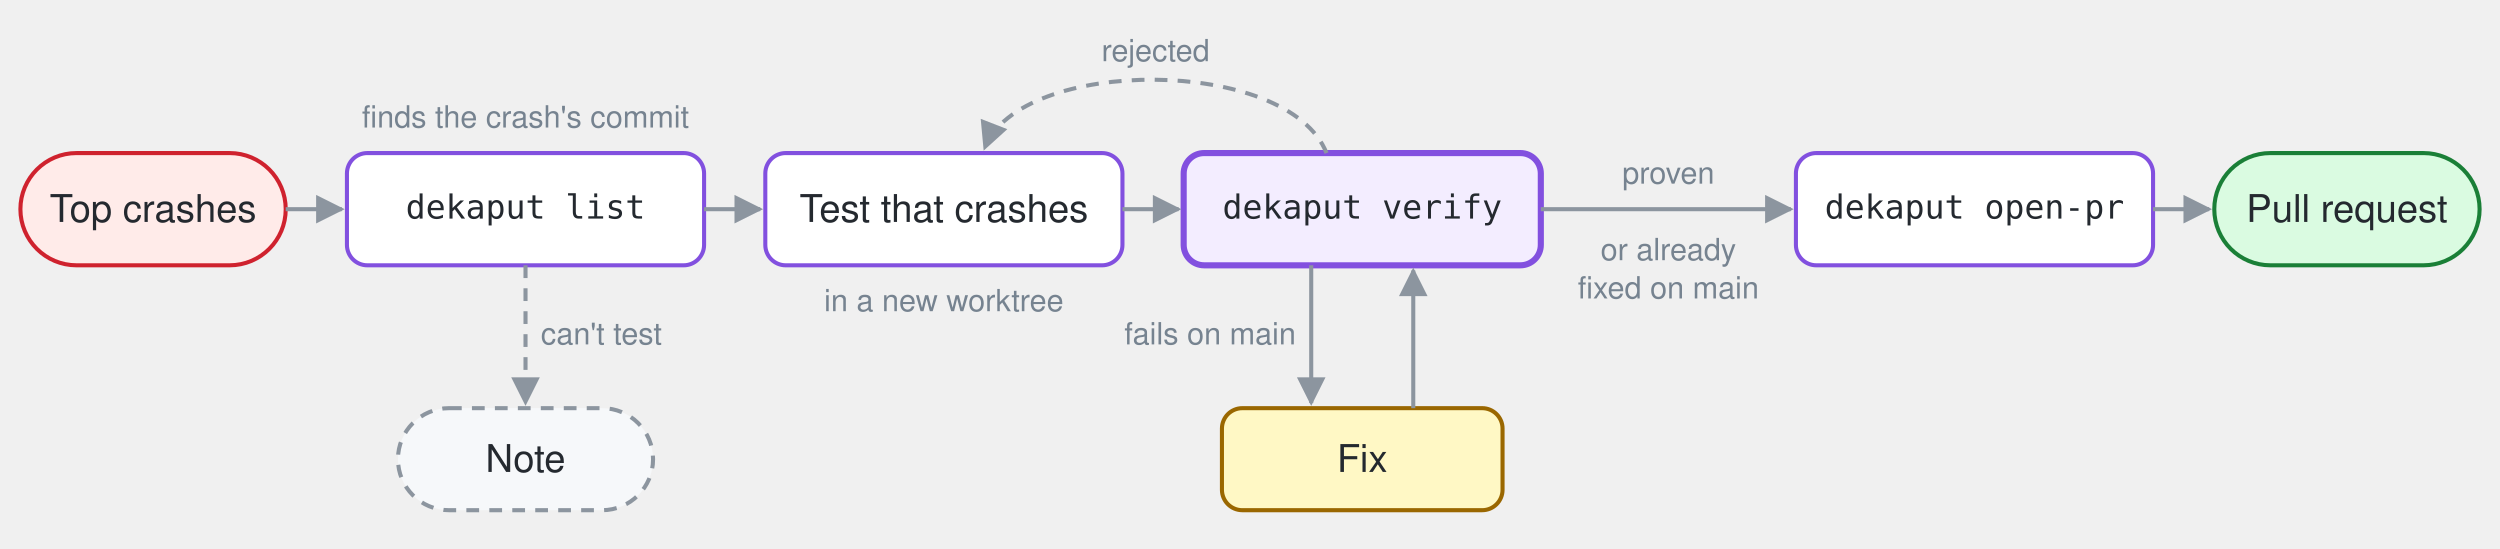
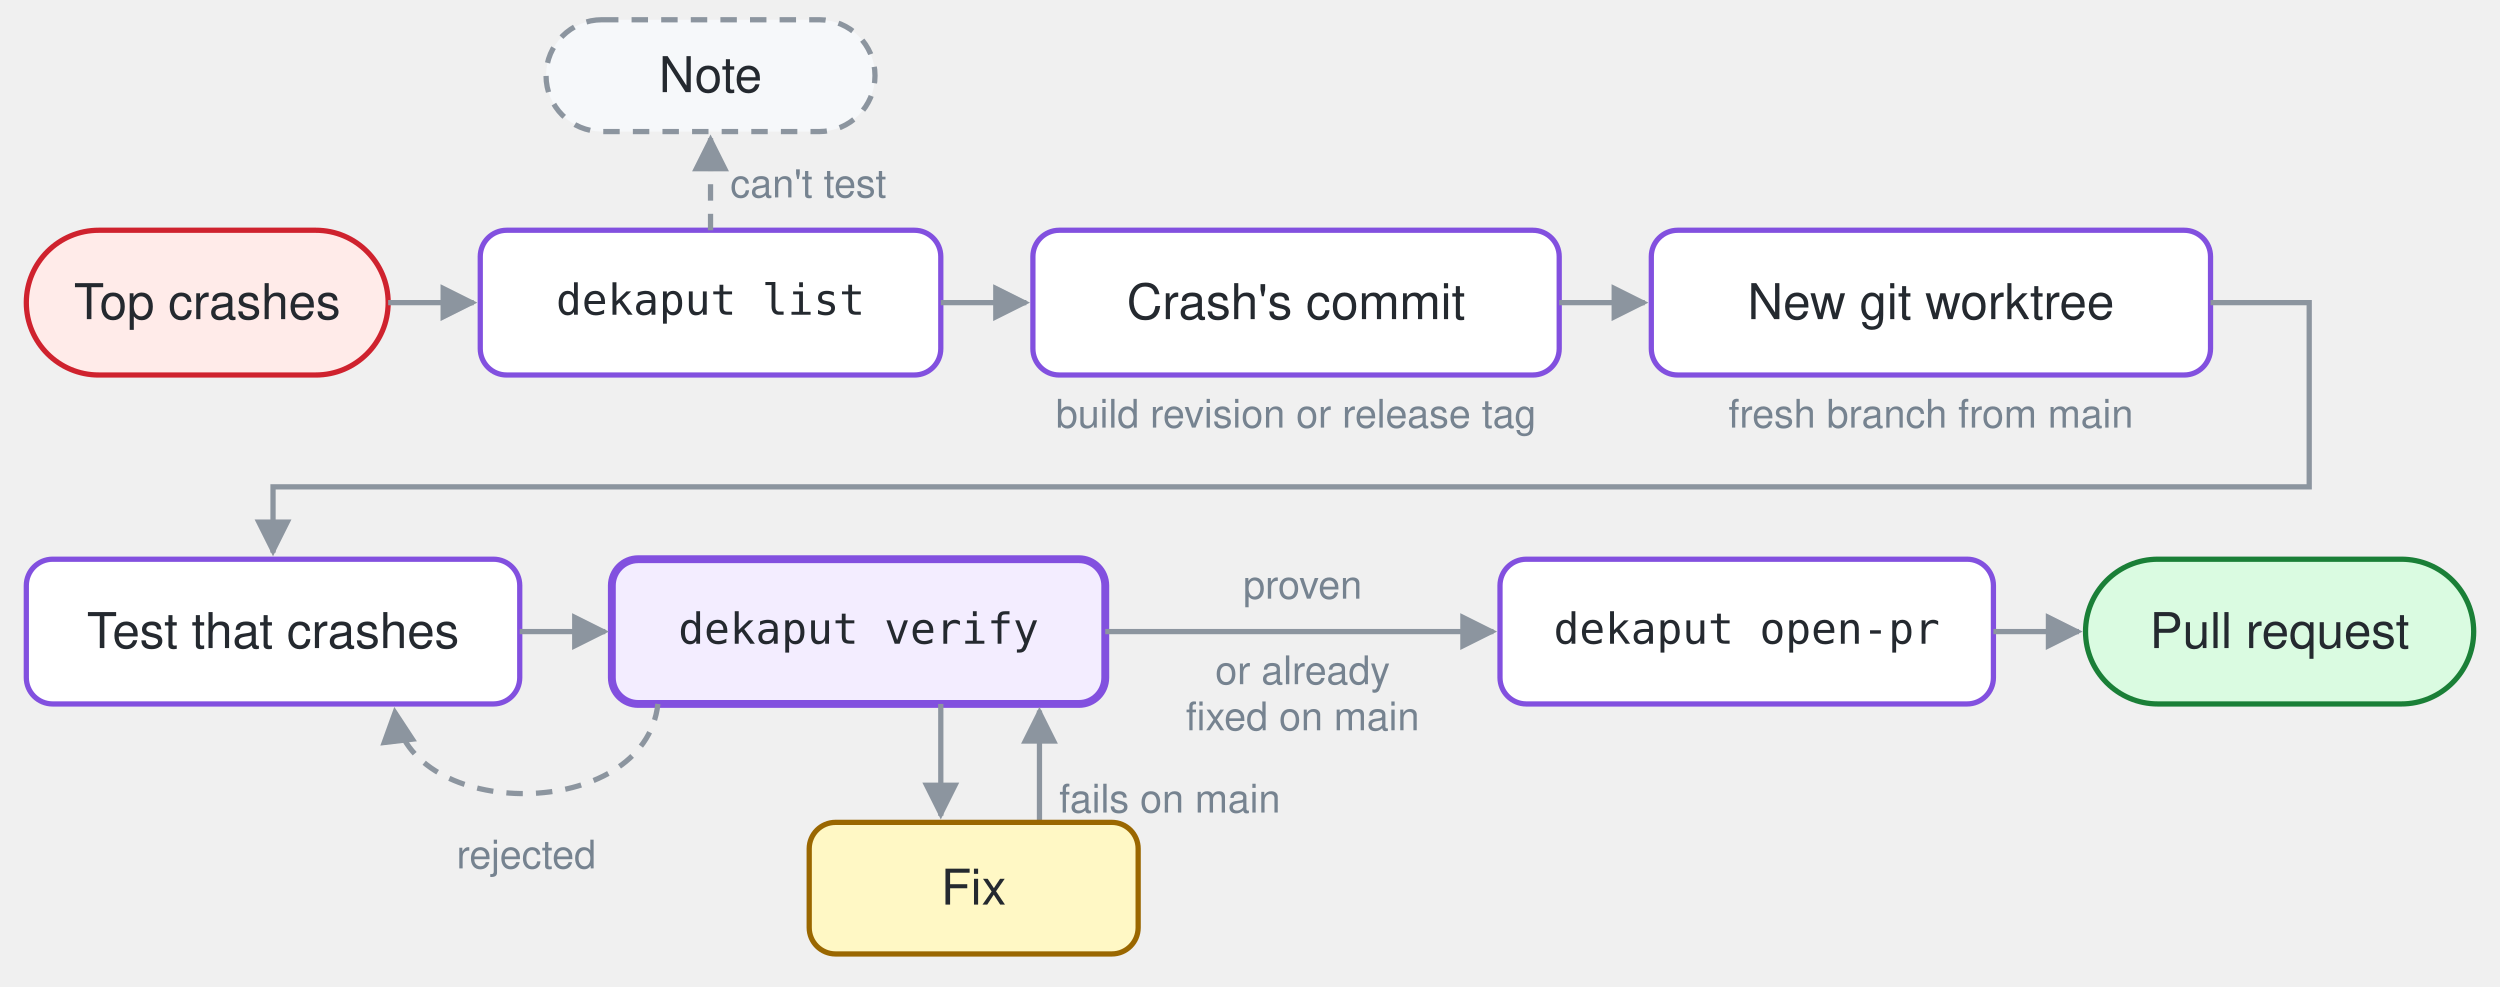
- <svg xmlns="http://www.w3.org/2000/svg" width="980" height="215" viewBox="0 0 980 215" role="img" aria-labelledby="title desc">
+ <svg xmlns="http://www.w3.org/2000/svg" width="760" height="300" viewBox="0 0 760 300" role="img" aria-labelledby="title desc">
  <defs>
    <marker id="arrow" viewBox="0 0 10 10" refX="9" refY="5" markerWidth="7" markerHeight="7" orient="auto-start-reverse">
      <path d="M 0 0 L 10 5 L 0 10 z" fill="#8c959f" />
    </marker>
  </defs>
  <style>
    text { font-family: -apple-system, BlinkMacSystemFont, "Segoe UI", Helvetica, Arial, sans-serif; }
    .box { font-size: 15px; fill: #24292f; text-anchor: middle; dominant-baseline: middle; }
    .cmd { font-family: ui-monospace, SFMono-Regular, Menlo, Consolas, monospace; font-size: 13px; fill: #24292f; text-anchor: middle; dominant-baseline: middle; }
    .label { font-size: 12px; fill: #768390; text-anchor: middle; }
    .start { text-anchor: start; }
-     .end { text-anchor: end; }
    .line { stroke: #8c959f; stroke-width: 1.6; fill: none; }
    .dashed { stroke-dasharray: 5 4; }
  </style>
-   <rect x="8" y="60" width="104" height="44" rx="22" fill="#ffebe9" stroke="#cf222e" stroke-width="1.6" />
-   <text class="box" x="60" y="82">Top crashes</text>
-   <rect x="136" y="60" width="140" height="44" rx="8" fill="#ffffff" stroke="#8250df" stroke-width="1.6" />
-   <text class="cmd" x="206" y="82">dekaput list</text>
-   <text class="label" x="206" y="50">finds the crash's commit</text>
-   <rect x="300" y="60" width="140" height="44" rx="8" fill="#ffffff" stroke="#8250df" stroke-width="1.6" />
-   <text class="box" x="370" y="82">Test that crashes</text>
-   <text class="label" x="370" y="122">in a new worktree</text>
-   <rect x="464" y="60" width="140" height="44" rx="8" fill="#f3edff" stroke="#8250df" stroke-width="2.4" />
-   <text class="cmd" x="534" y="82">dekaput verify</text>
-   <rect x="704" y="60" width="140" height="44" rx="8" fill="#ffffff" stroke="#8250df" stroke-width="1.6" />
-   <text class="cmd" x="774" y="82">dekaput open-pr</text>
-   <rect x="868" y="60" width="104" height="44" rx="22" fill="#dafbe1" stroke="#1a7f37" stroke-width="1.6" />
-   <text class="box" x="920" y="82">Pull request</text>
-   <line class="line" x1="112" y1="82" x2="134" y2="82" marker-end="url(#arrow)" />
-   <line class="line" x1="276" y1="82" x2="298" y2="82" marker-end="url(#arrow)" />
-   <line class="line" x1="440" y1="82" x2="462" y2="82" marker-end="url(#arrow)" />
-   <line class="line" x1="604" y1="82" x2="702" y2="82" marker-end="url(#arrow)" />
-   <text class="label" x="654" y="72">proven</text>
-   <text class="label" x="654" y="102">or already</text>
-   <text class="label" x="654" y="117">fixed on main</text>
-   <line class="line" x1="844" y1="82" x2="866" y2="82" marker-end="url(#arrow)" />
-   <path class="line dashed" d="M 520 60 C 505 22, 400 22, 386 58" marker-end="url(#arrow)" />
-   <text class="label" x="453" y="24">rejected</text>
-   <line class="line dashed" x1="206" y1="104" x2="206" y2="158" marker-end="url(#arrow)" />
-   <text class="label start" x="212" y="135">can't test</text>
-   <rect x="156" y="160" width="100" height="40" rx="20" fill="#f6f8fa" stroke="#8c959f" stroke-width="1.6" stroke-dasharray="5 4" />
-   <text class="box" x="206" y="180">Note</text>
-   <line class="line" x1="514" y1="104" x2="514" y2="158" marker-end="url(#arrow)" />
-   <text class="label end" x="508" y="135">fails on main</text>
-   <rect x="479" y="160" width="110" height="40" rx="8" fill="#fff8c5" stroke="#9a6700" stroke-width="1.6" />
-   <text class="box" x="534" y="180">Fix</text>
-   <line class="line" x1="554" y1="160" x2="554" y2="106" marker-end="url(#arrow)" />
+   <rect x="8" y="70" width="110" height="44" rx="22" fill="#ffebe9" stroke="#cf222e" stroke-width="1.6" />
+   <text class="box" x="63" y="92">Top crashes</text>
+   <rect x="146" y="70" width="140" height="44" rx="8" fill="#ffffff" stroke="#8250df" stroke-width="1.6" />
+   <text class="cmd" x="216" y="92">dekaput list</text>
+   <rect x="314" y="70" width="160" height="44" rx="8" fill="#ffffff" stroke="#8250df" stroke-width="1.6" />
+   <text class="box" x="394" y="92">Crash's commit</text>
+   <text class="label" x="394" y="130">build revision or release tag</text>
+   <rect x="502" y="70" width="170" height="44" rx="8" fill="#ffffff" stroke="#8250df" stroke-width="1.6" />
+   <text class="box" x="587" y="92">New git worktree</text>
+   <text class="label" x="587" y="130">fresh branch from main</text>
+   <line class="line" x1="118" y1="92" x2="144" y2="92" marker-end="url(#arrow)" />
+   <line class="line" x1="286" y1="92" x2="312" y2="92" marker-end="url(#arrow)" />
+   <line class="line" x1="474" y1="92" x2="500" y2="92" marker-end="url(#arrow)" />
+   <rect x="166" y="6" width="100" height="34" rx="17" fill="#f6f8fa" stroke="#8c959f" stroke-width="1.6" stroke-dasharray="5 4" />
+   <text class="box" x="216" y="23">Note</text>
+   <line class="line dashed" x1="216" y1="70" x2="216" y2="42" marker-end="url(#arrow)" />
+   <text class="label start" x="222" y="60">can't test</text>
+   <path class="line" d="M 672 92 H 702 V 148 H 83 V 168" marker-end="url(#arrow)" />
+   <rect x="8" y="170" width="150" height="44" rx="8" fill="#ffffff" stroke="#8250df" stroke-width="1.6" />
+   <text class="box" x="83" y="192">Test that crashes</text>
+   <rect x="186" y="170" width="150" height="44" rx="8" fill="#f3edff" stroke="#8250df" stroke-width="2.4" />
+   <text class="cmd" x="261" y="192">dekaput verify</text>
+   <rect x="456" y="170" width="150" height="44" rx="8" fill="#ffffff" stroke="#8250df" stroke-width="1.6" />
+   <text class="cmd" x="531" y="192">dekaput open-pr</text>
+   <rect x="634" y="170" width="118" height="44" rx="22" fill="#dafbe1" stroke="#1a7f37" stroke-width="1.6" />
+   <text class="box" x="693" y="192">Pull request</text>
+   <line class="line" x1="158" y1="192" x2="184" y2="192" marker-end="url(#arrow)" />
+   <line class="line" x1="336" y1="192" x2="454" y2="192" marker-end="url(#arrow)" />
+   <text class="label" x="396" y="182">proven</text>
+   <text class="label" x="396" y="208">or already</text>
+   <text class="label" x="396" y="222">fixed on main</text>
+   <line class="line" x1="606" y1="192" x2="632" y2="192" marker-end="url(#arrow)" />
+   <path class="line dashed" d="M 200 214 C 196 250, 124 250, 120 216" marker-end="url(#arrow)" />
+   <text class="label" x="160" y="264">rejected</text>
+   <line class="line" x1="286" y1="214" x2="286" y2="248" marker-end="url(#arrow)" />
+   <line class="line" x1="316" y1="250" x2="316" y2="216" marker-end="url(#arrow)" />
+   <text class="label start" x="322" y="247">fails on main</text>
+   <rect x="246" y="250" width="100" height="40" rx="8" fill="#fff8c5" stroke="#9a6700" stroke-width="1.6" />
+   <text class="box" x="296" y="270">Fix</text>
</svg>
